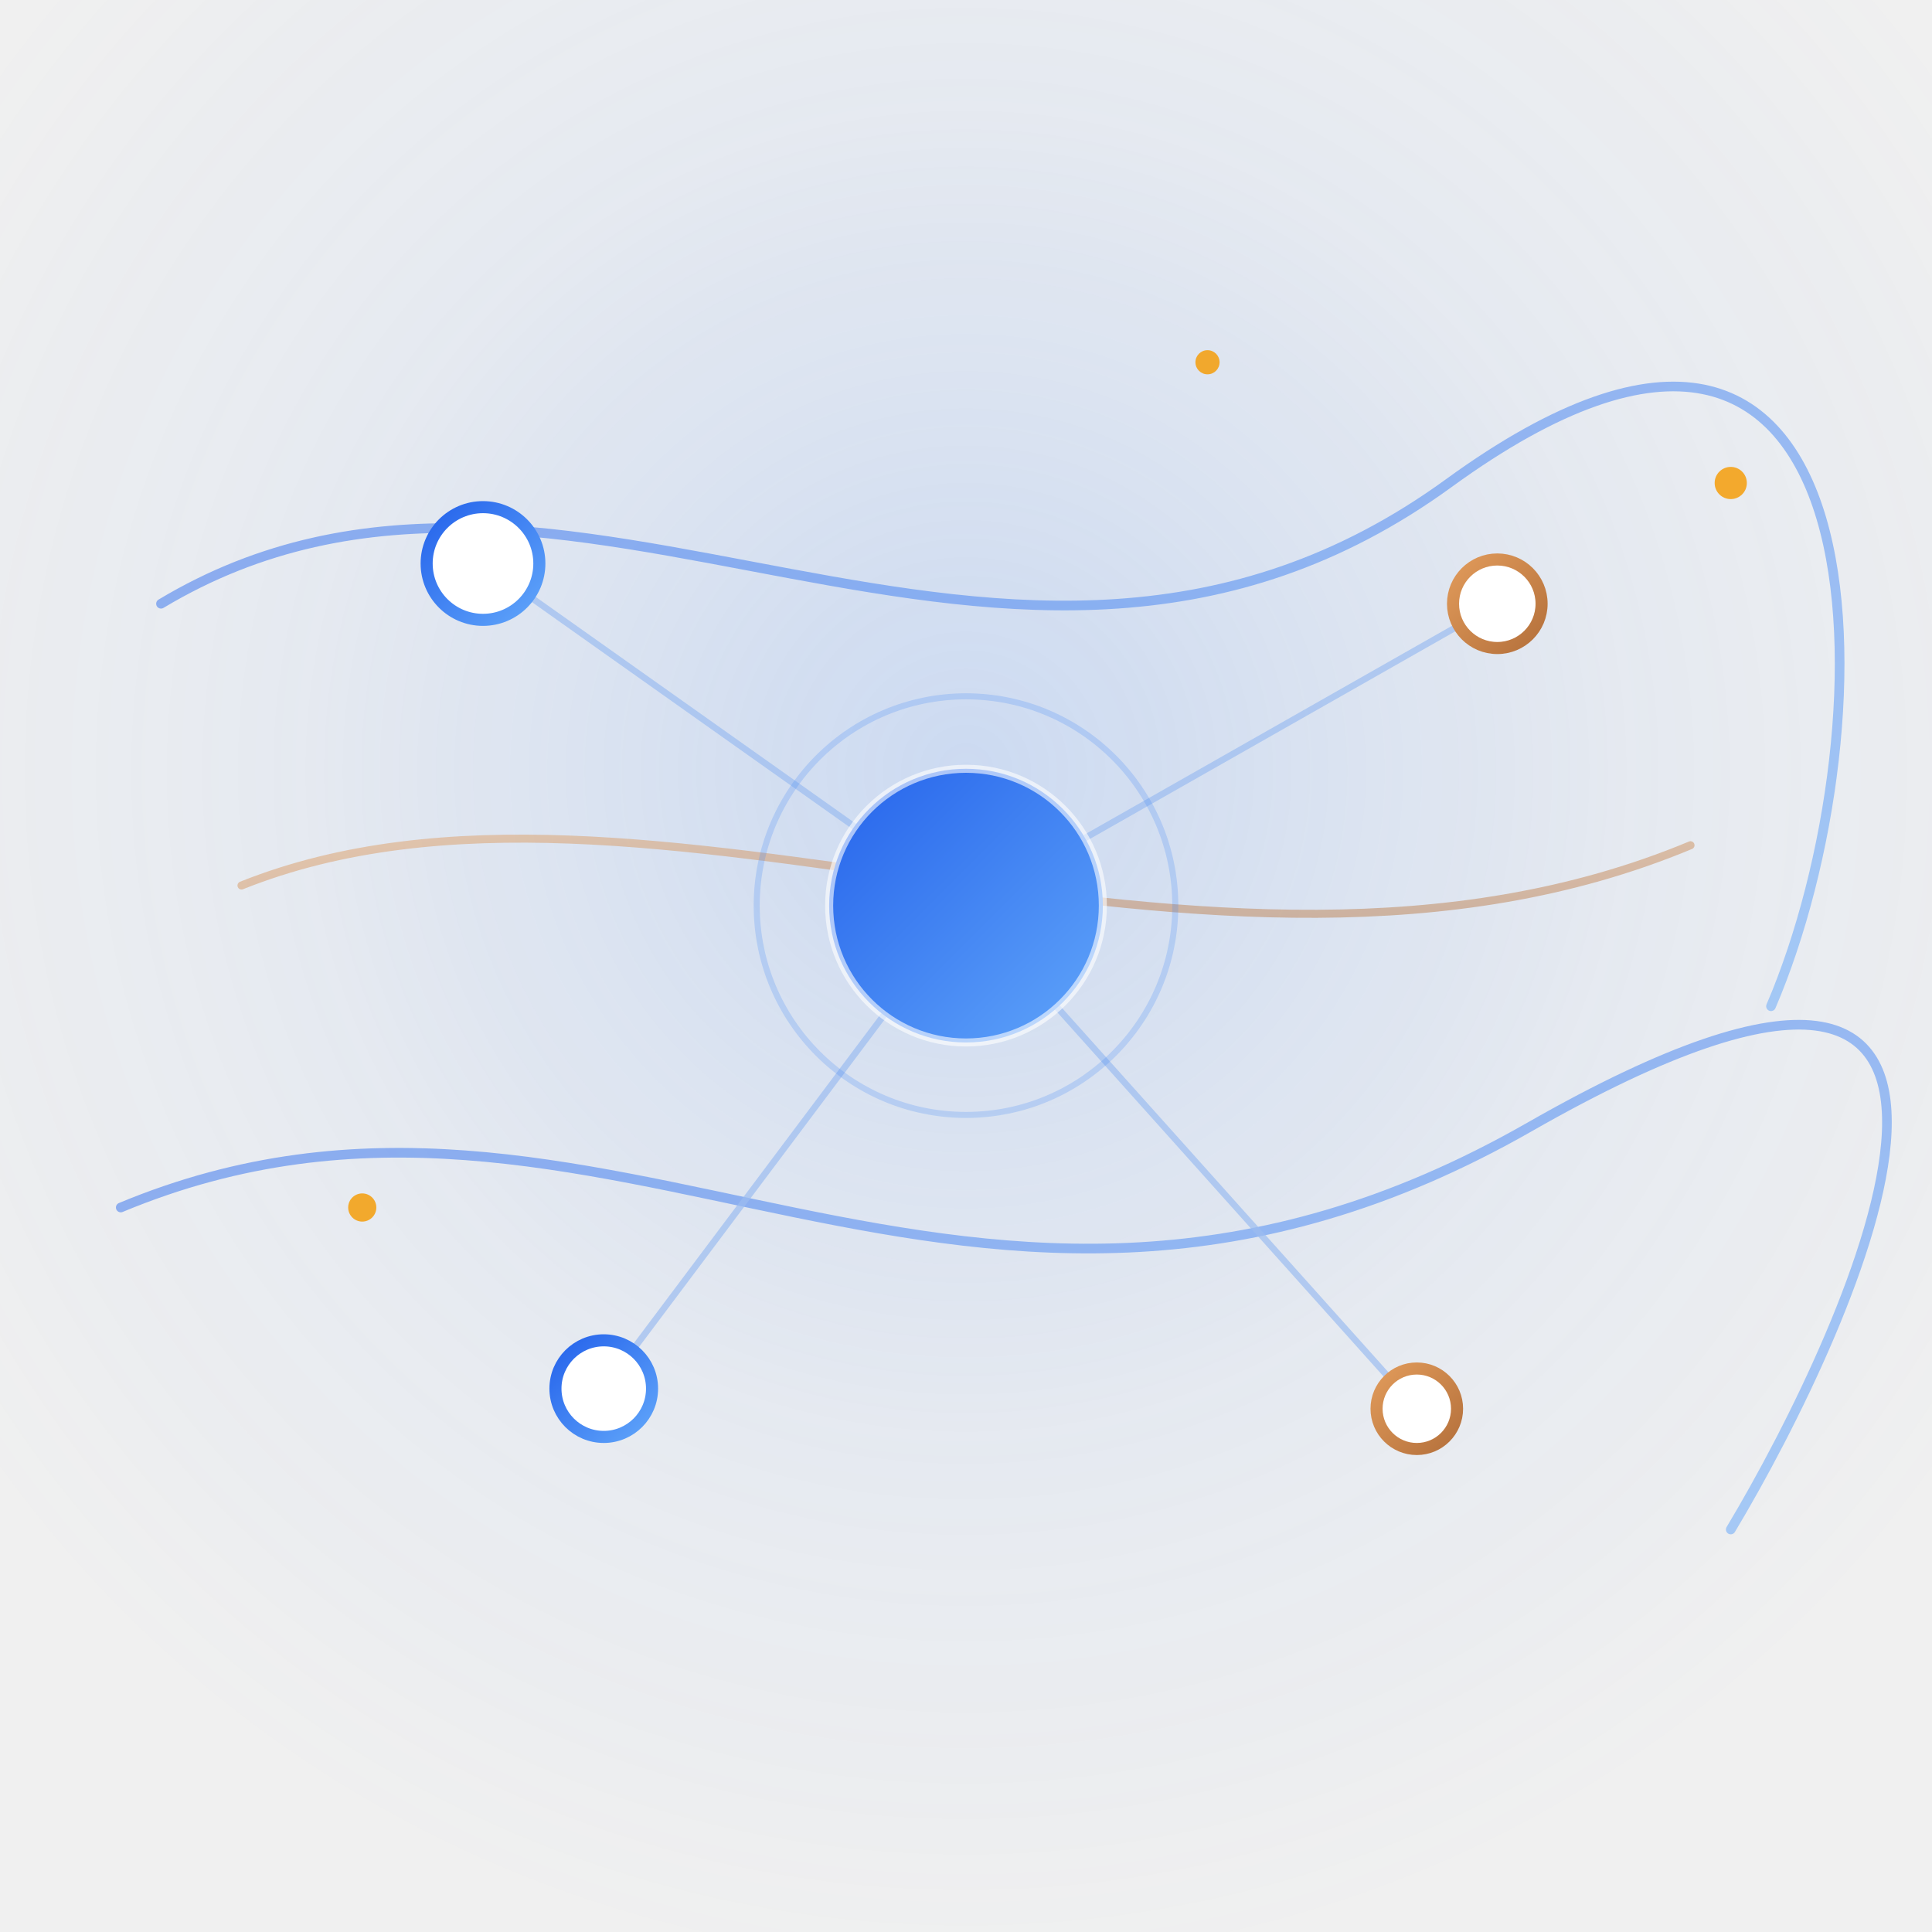
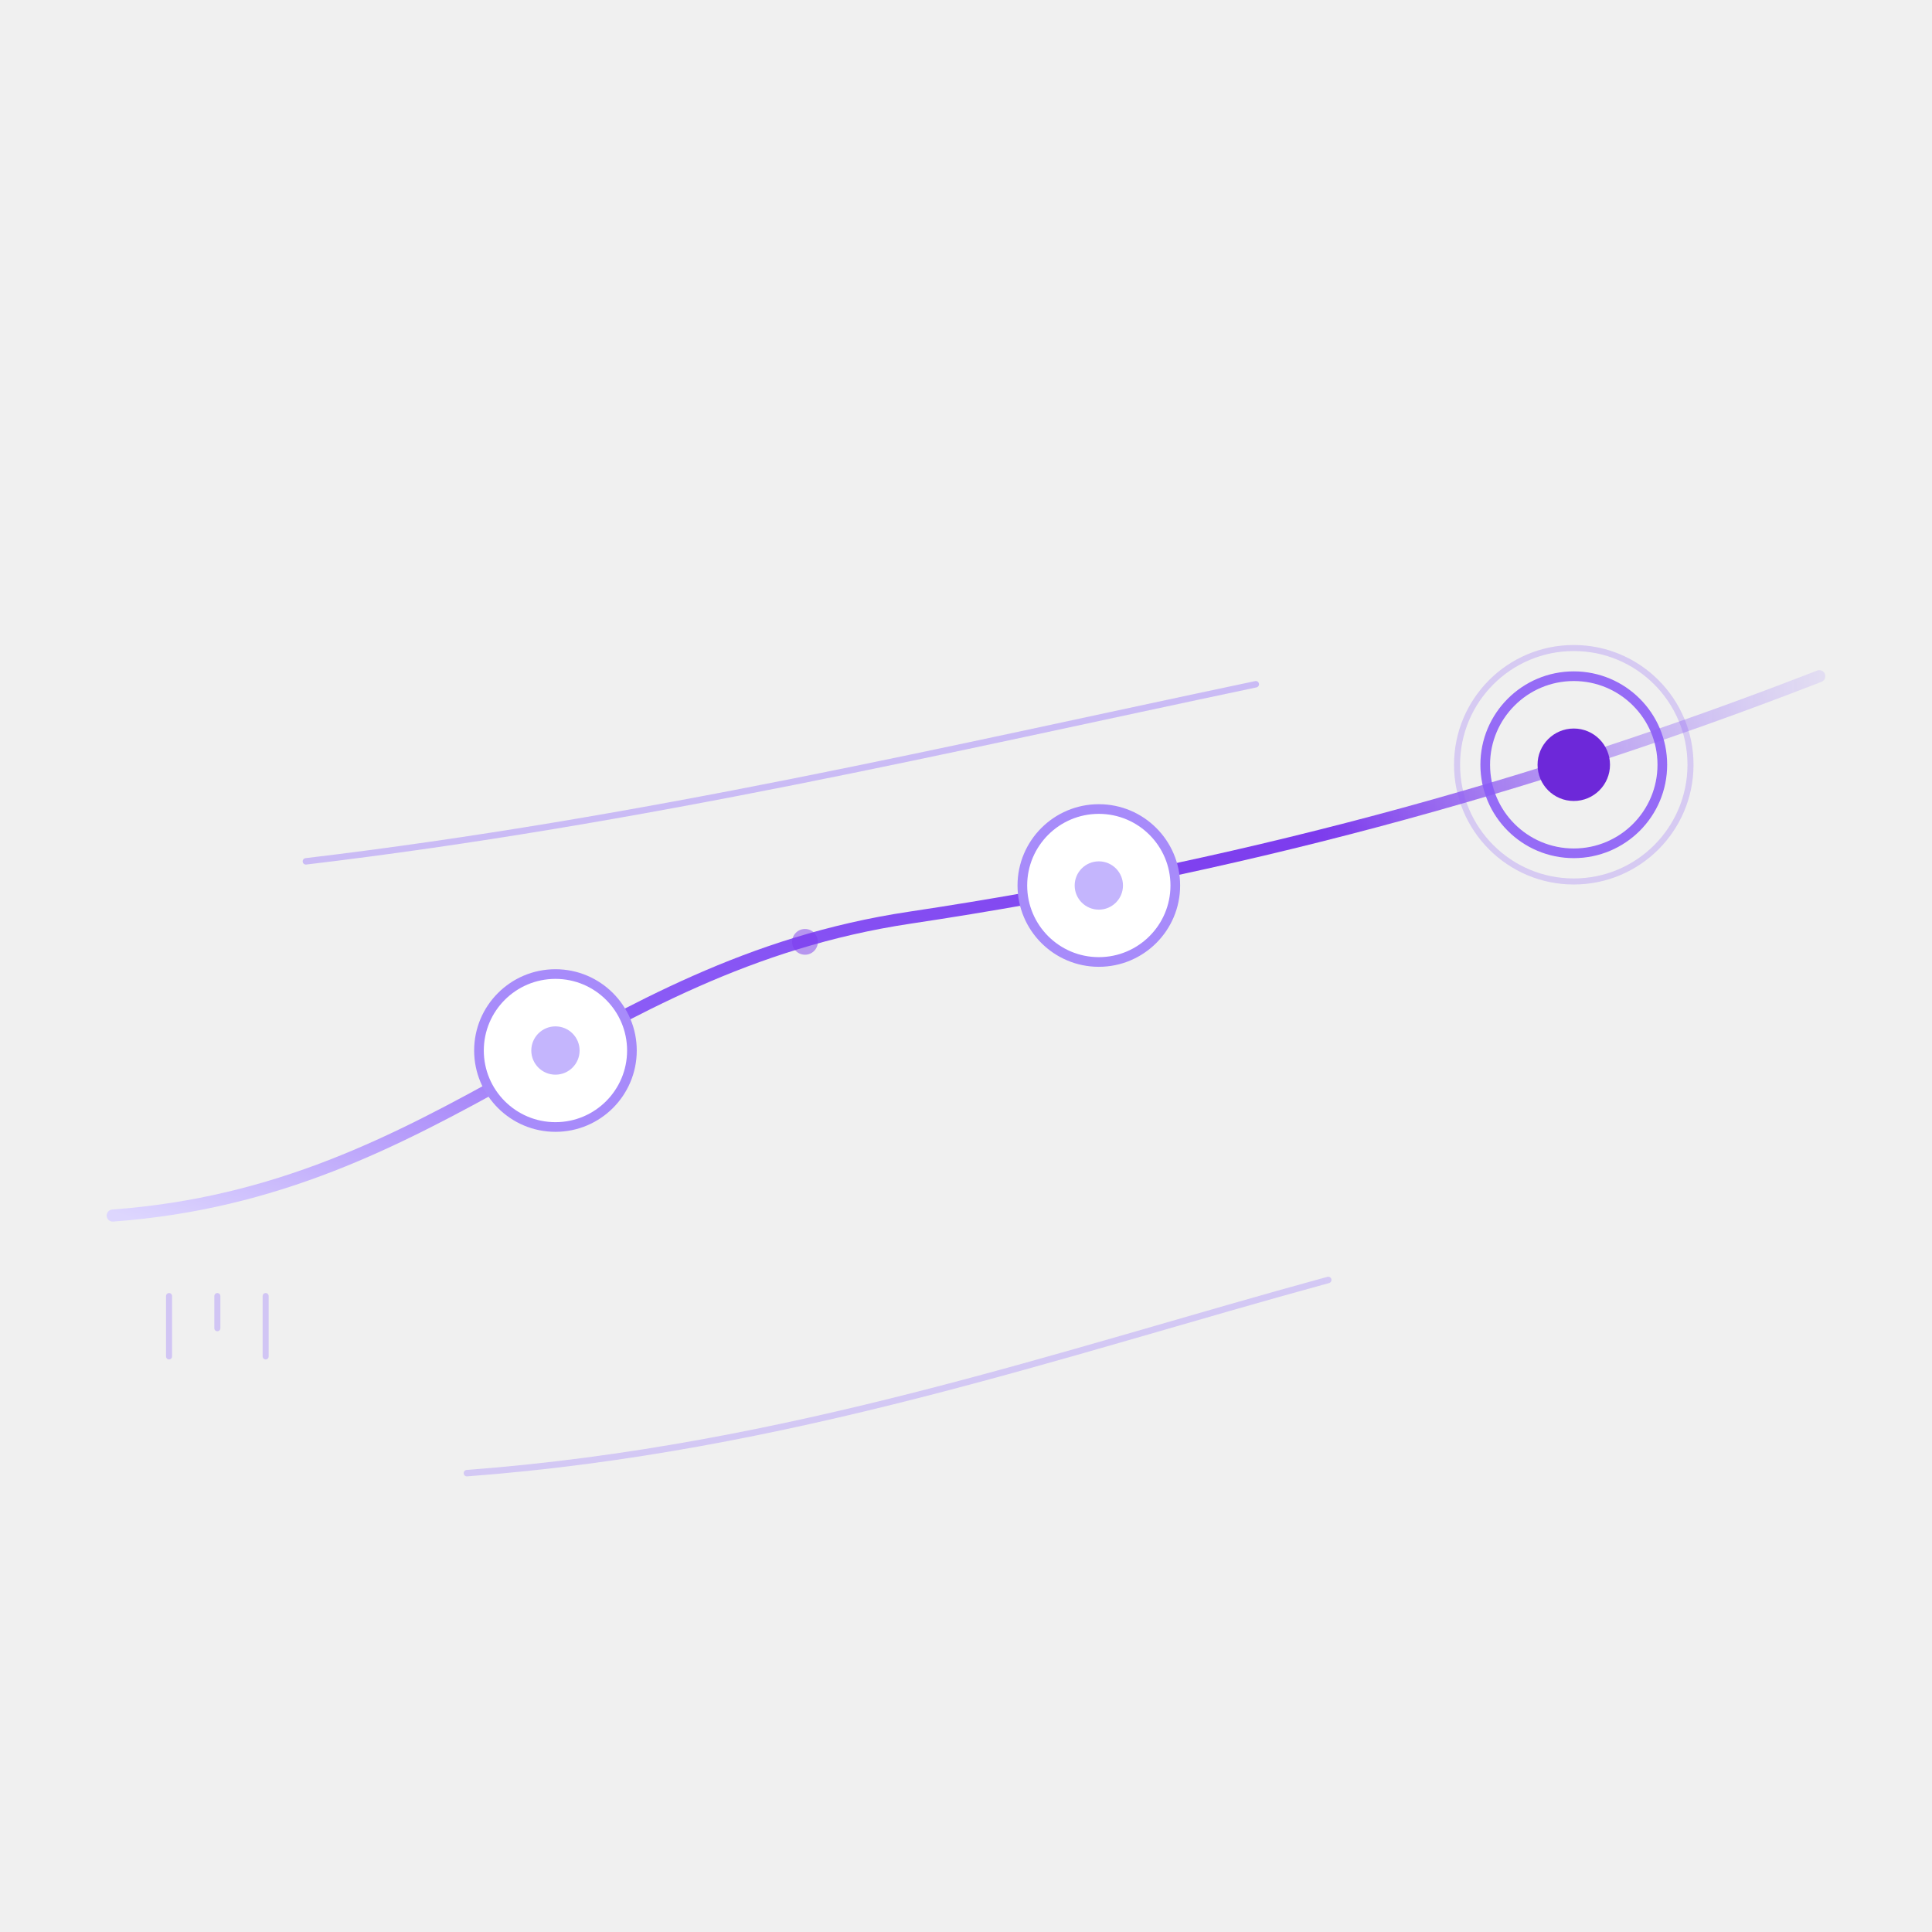
- <svg xmlns="http://www.w3.org/2000/svg" viewBox="0 0 480 480" fill="none" role="img" aria-label="追风笔记视觉：知识与数据的流动">
+ <svg xmlns="http://www.w3.org/2000/svg" viewBox="0 0 480 480" fill="none" role="img" aria-label="追风笔记：一条风线穿过架构、银行业务、数据三个节点">
  <defs>
-     <radialGradient id="glowL" cx="50%" cy="40%" r="62%">
-       <stop offset="0%" stop-color="#3b82f6" stop-opacity="0.20" />
-       <stop offset="55%" stop-color="#3b82f6" stop-opacity="0.06" />
-       <stop offset="100%" stop-color="#3b82f6" stop-opacity="0" />
+     <radialGradient id="hzGlowL" gradientUnits="userSpaceOnUse" cx="228" cy="228" r="300">
+       <stop offset="0" stop-color="#8b5cf6" stop-opacity="0.1" />
+       <stop offset="0.6" stop-color="#8b5cf6" stop-opacity="0.03" />
+       <stop offset="1" stop-color="#8b5cf6" stop-opacity="0" />
    </radialGradient>
-     <linearGradient id="blueL" x1="0" y1="0" x2="1" y2="1">
-       <stop offset="0%" stop-color="#2563eb" />
-       <stop offset="100%" stop-color="#60a5fa" />
+     <linearGradient id="hzMainL" x1="0" y1="1" x2="1" y2="0">
+       <stop offset="0" stop-color="#ddd6fe" />
+       <stop offset="0.34" stop-color="#8b5cf6" />
+       <stop offset="0.72" stop-color="#7c3aed" />
+       <stop offset="1" stop-color="#a78bfa" />
    </linearGradient>
-     <linearGradient id="copperL" x1="0" y1="0" x2="1" y2="1">
-       <stop offset="0%" stop-color="#e09a5a" />
-       <stop offset="100%" stop-color="#b5713c" />
+     <linearGradient id="hzFadeL" x1="0" y1="0" x2="1" y2="0">
+       <stop offset="0" stop-color="#ffffff" />
+       <stop offset="0.68" stop-color="#ffffff" />
+       <stop offset="1" stop-color="#000000" />
    </linearGradient>
+     <mask id="hzFadeMaskL">
+       <rect width="480" height="480" fill="url(#hzFadeL)" />
+     </mask>
  </defs>
-   <rect width="480" height="480" fill="url(#glowL)" />
-   <g stroke="url(#blueL)" stroke-width="2.4" stroke-linecap="round" opacity="0.5" fill="none">
-     <path d="M40 150 C 140 90, 250 200, 360 120 S 470 180, 440 250" />
-     <path d="M30 300 C 150 250, 240 360, 380 280 S 460 330, 430 380" />
+   <g mask="url(#hzFadeMaskL)">
+     <path d="M28 302C110 296 146 240 226 228C306 216 380 196 452 168" stroke="url(#hzMainL)" stroke-width="3" stroke-linecap="round" />
+     <path d="M76 214C160 204 236 186 312 170" stroke="#a78bfa" stroke-width="1.6" stroke-linecap="round" opacity="0.52" />
+     <path d="M116 366C196 360 264 336 330 318" stroke="#a78bfa" stroke-width="1.6" stroke-linecap="round" opacity="0.4" />
  </g>
-   <g stroke="url(#copperL)" stroke-width="2" stroke-linecap="round" opacity="0.45" fill="none">
-     <path d="M60 220 C 160 180, 300 260, 420 210" />
+   <circle cx="138" cy="261" r="19" fill="#ffffff" stroke="#a78bfa" stroke-width="2.4" />
+   <circle cx="138" cy="261" r="6" fill="#c4b5fd" />
+   <circle cx="273" cy="220" r="19" fill="#ffffff" stroke="#a78bfa" stroke-width="2.4" />
+   <circle cx="273" cy="220" r="6" fill="#c4b5fd" />
+   <circle cx="391" cy="190" r="29" fill="none" stroke="#8b5cf6" stroke-width="1.5" opacity="0.26" />
+   <circle cx="391" cy="190" r="22" fill="none" stroke="#8b5cf6" stroke-width="2.4" opacity="0.9" />
+   <circle cx="391" cy="190" r="9" fill="#6d28d9" />
+   <g stroke="#a78bfa" stroke-width="1.5" stroke-linecap="round" opacity="0.42">
+     <path d="M42 322v15" />
+     <path d="M54 322v8" />
+     <path d="M66 322v15" />
  </g>
-   <g stroke="#9bbcf0" stroke-width="1.6" opacity="0.7">
-     <line x1="240" y1="225" x2="120" y2="140" />
-     <line x1="240" y1="225" x2="372" y2="150" />
-     <line x1="240" y1="225" x2="150" y2="345" />
-     <line x1="240" y1="225" x2="352" y2="350" />
-   </g>
-   <g>
-     <circle cx="120" cy="140" r="14" fill="#ffffff" stroke="url(#blueL)" stroke-width="3" />
-     <circle cx="372" cy="150" r="11" fill="#ffffff" stroke="url(#copperL)" stroke-width="3" />
-     <circle cx="150" cy="345" r="12" fill="#ffffff" stroke="url(#blueL)" stroke-width="3" />
-     <circle cx="352" cy="350" r="10" fill="#ffffff" stroke="url(#copperL)" stroke-width="3" />
-   </g>
-   <circle cx="240" cy="225" r="52" fill="none" stroke="#3b82f6" stroke-width="1.5" opacity="0.22" />
-   <circle cx="240" cy="225" r="34" fill="url(#blueL)" />
-   <circle cx="240" cy="225" r="34" fill="none" stroke="#ffffff" stroke-width="2" opacity="0.6" />
-   <g fill="#f59e0b" opacity="0.85">
-     <circle cx="430" cy="120" r="4" />
-     <circle cx="90" cy="300" r="3.5" />
-     <circle cx="300" cy="90" r="3" />
-   </g>
+   <circle cx="200" cy="234" r="3.2" fill="#7c3aed" opacity="0.5" />
</svg>
